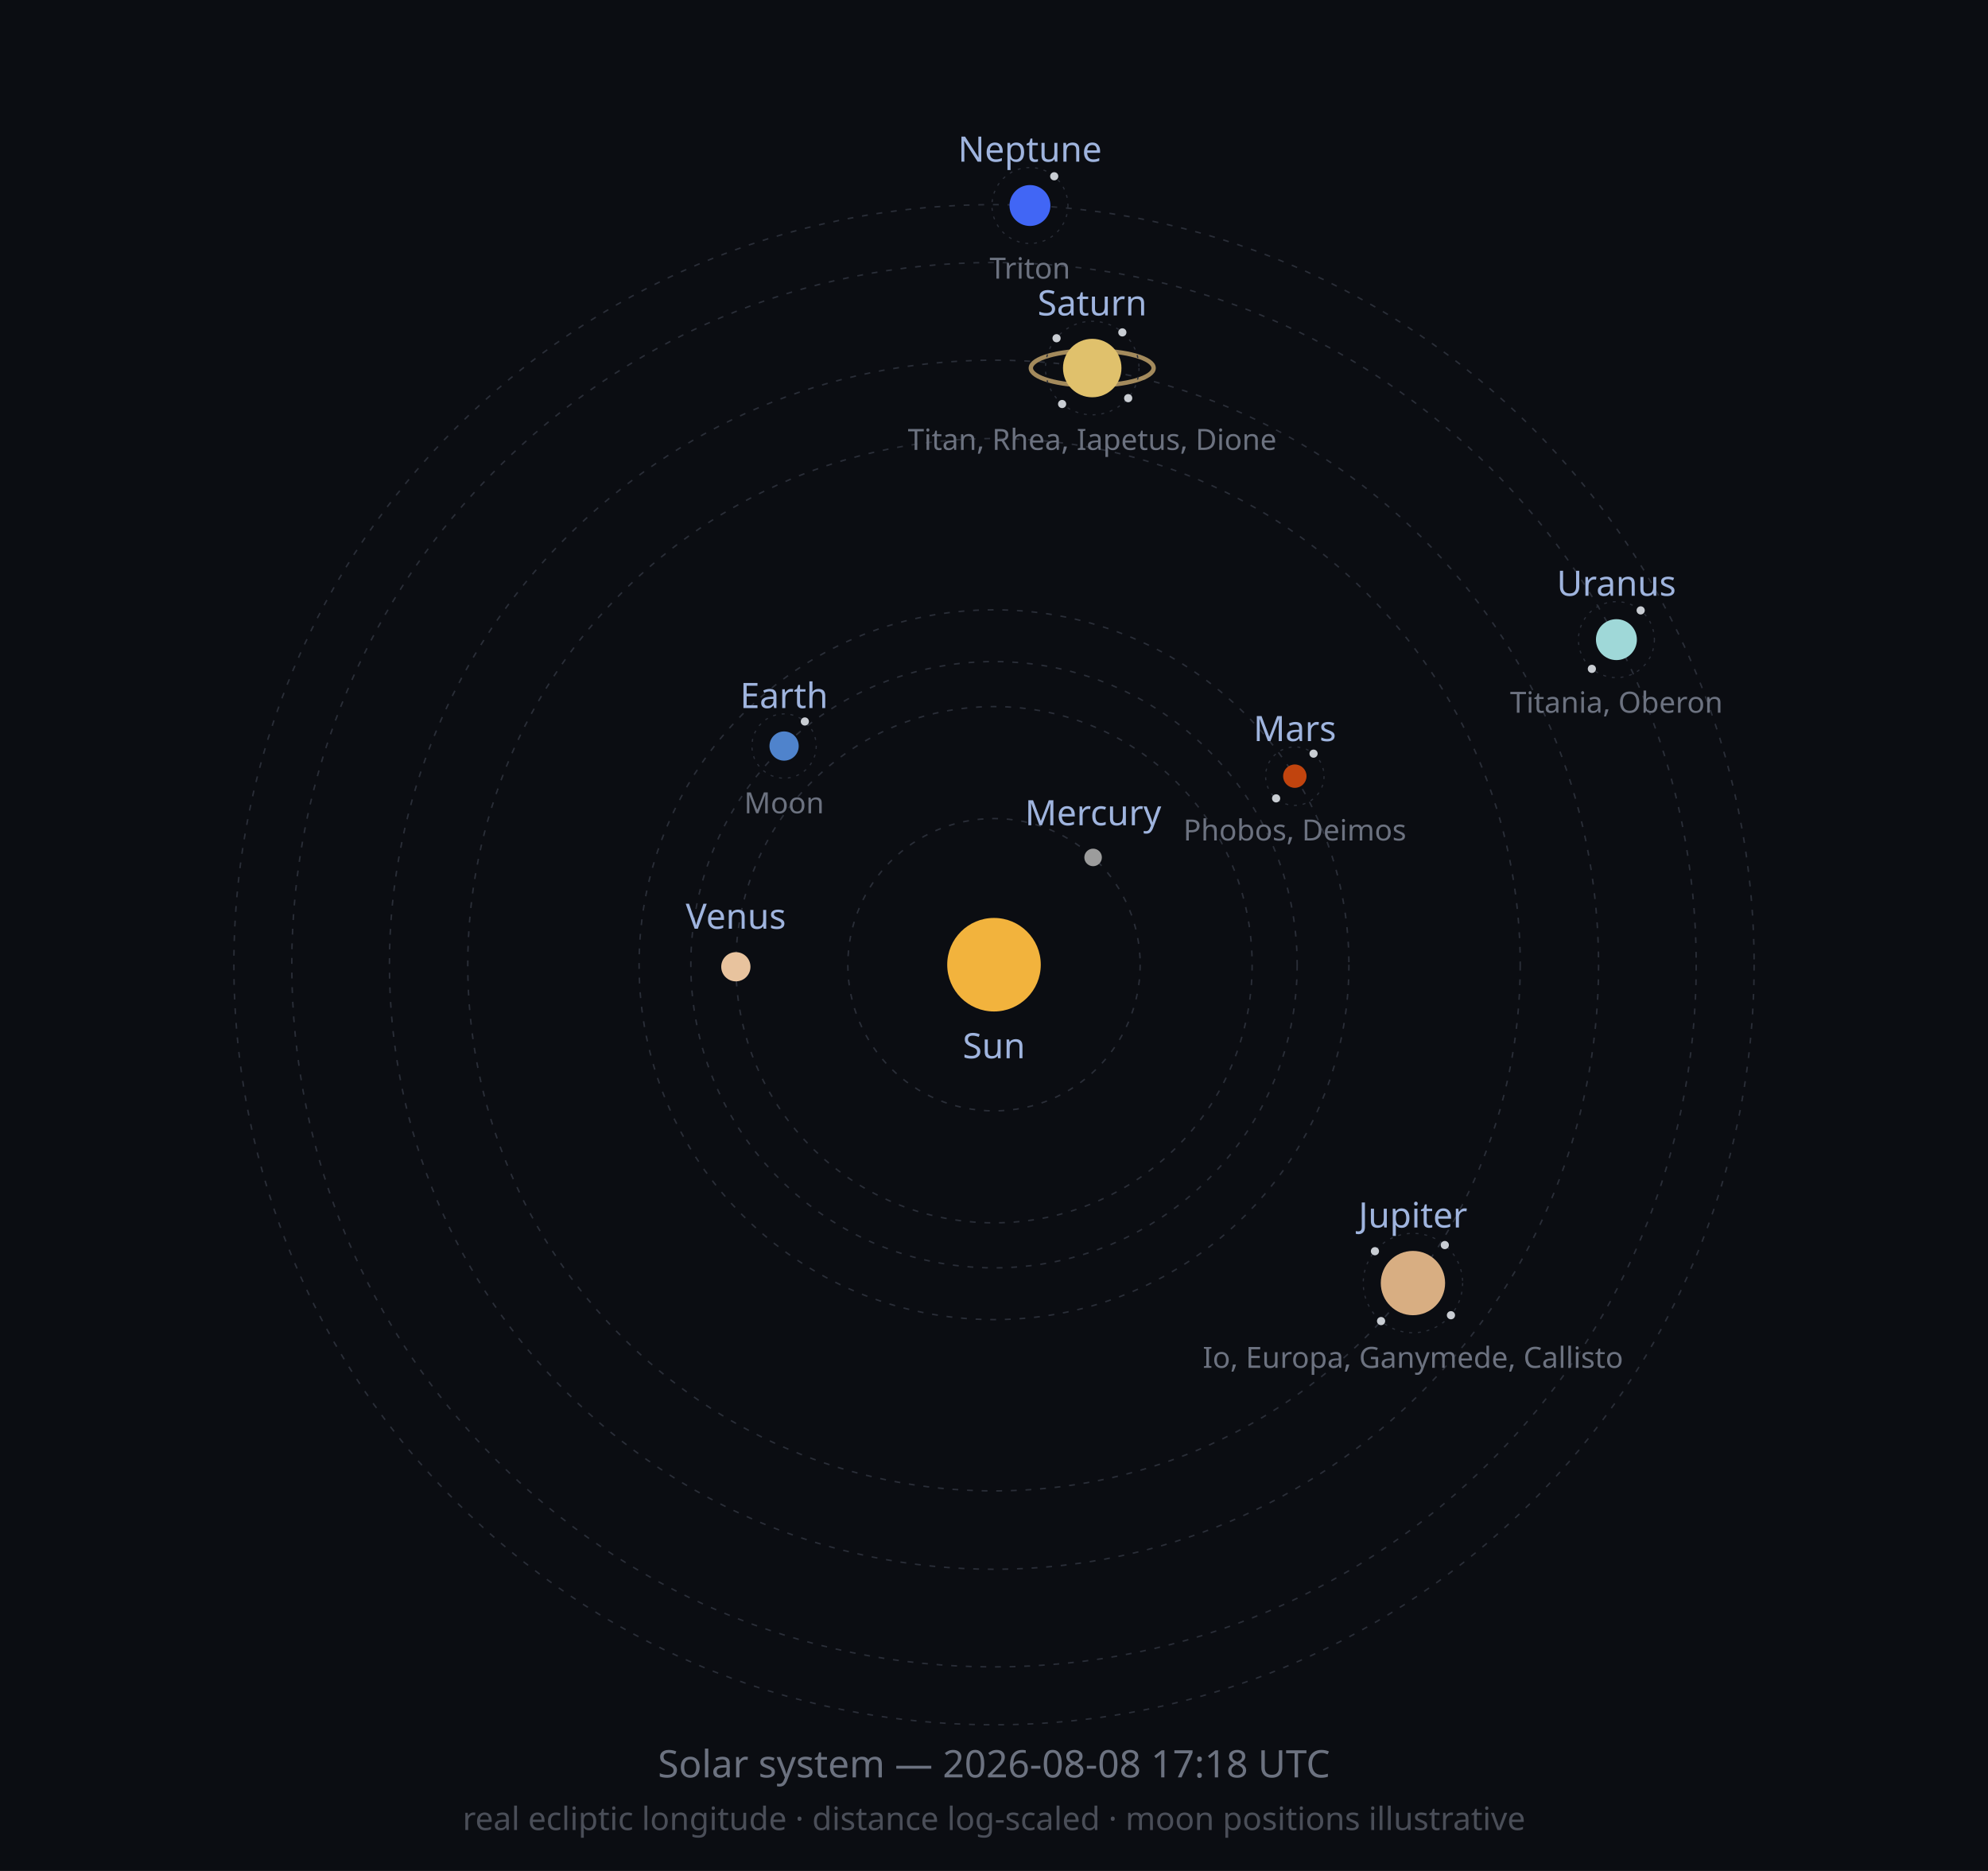
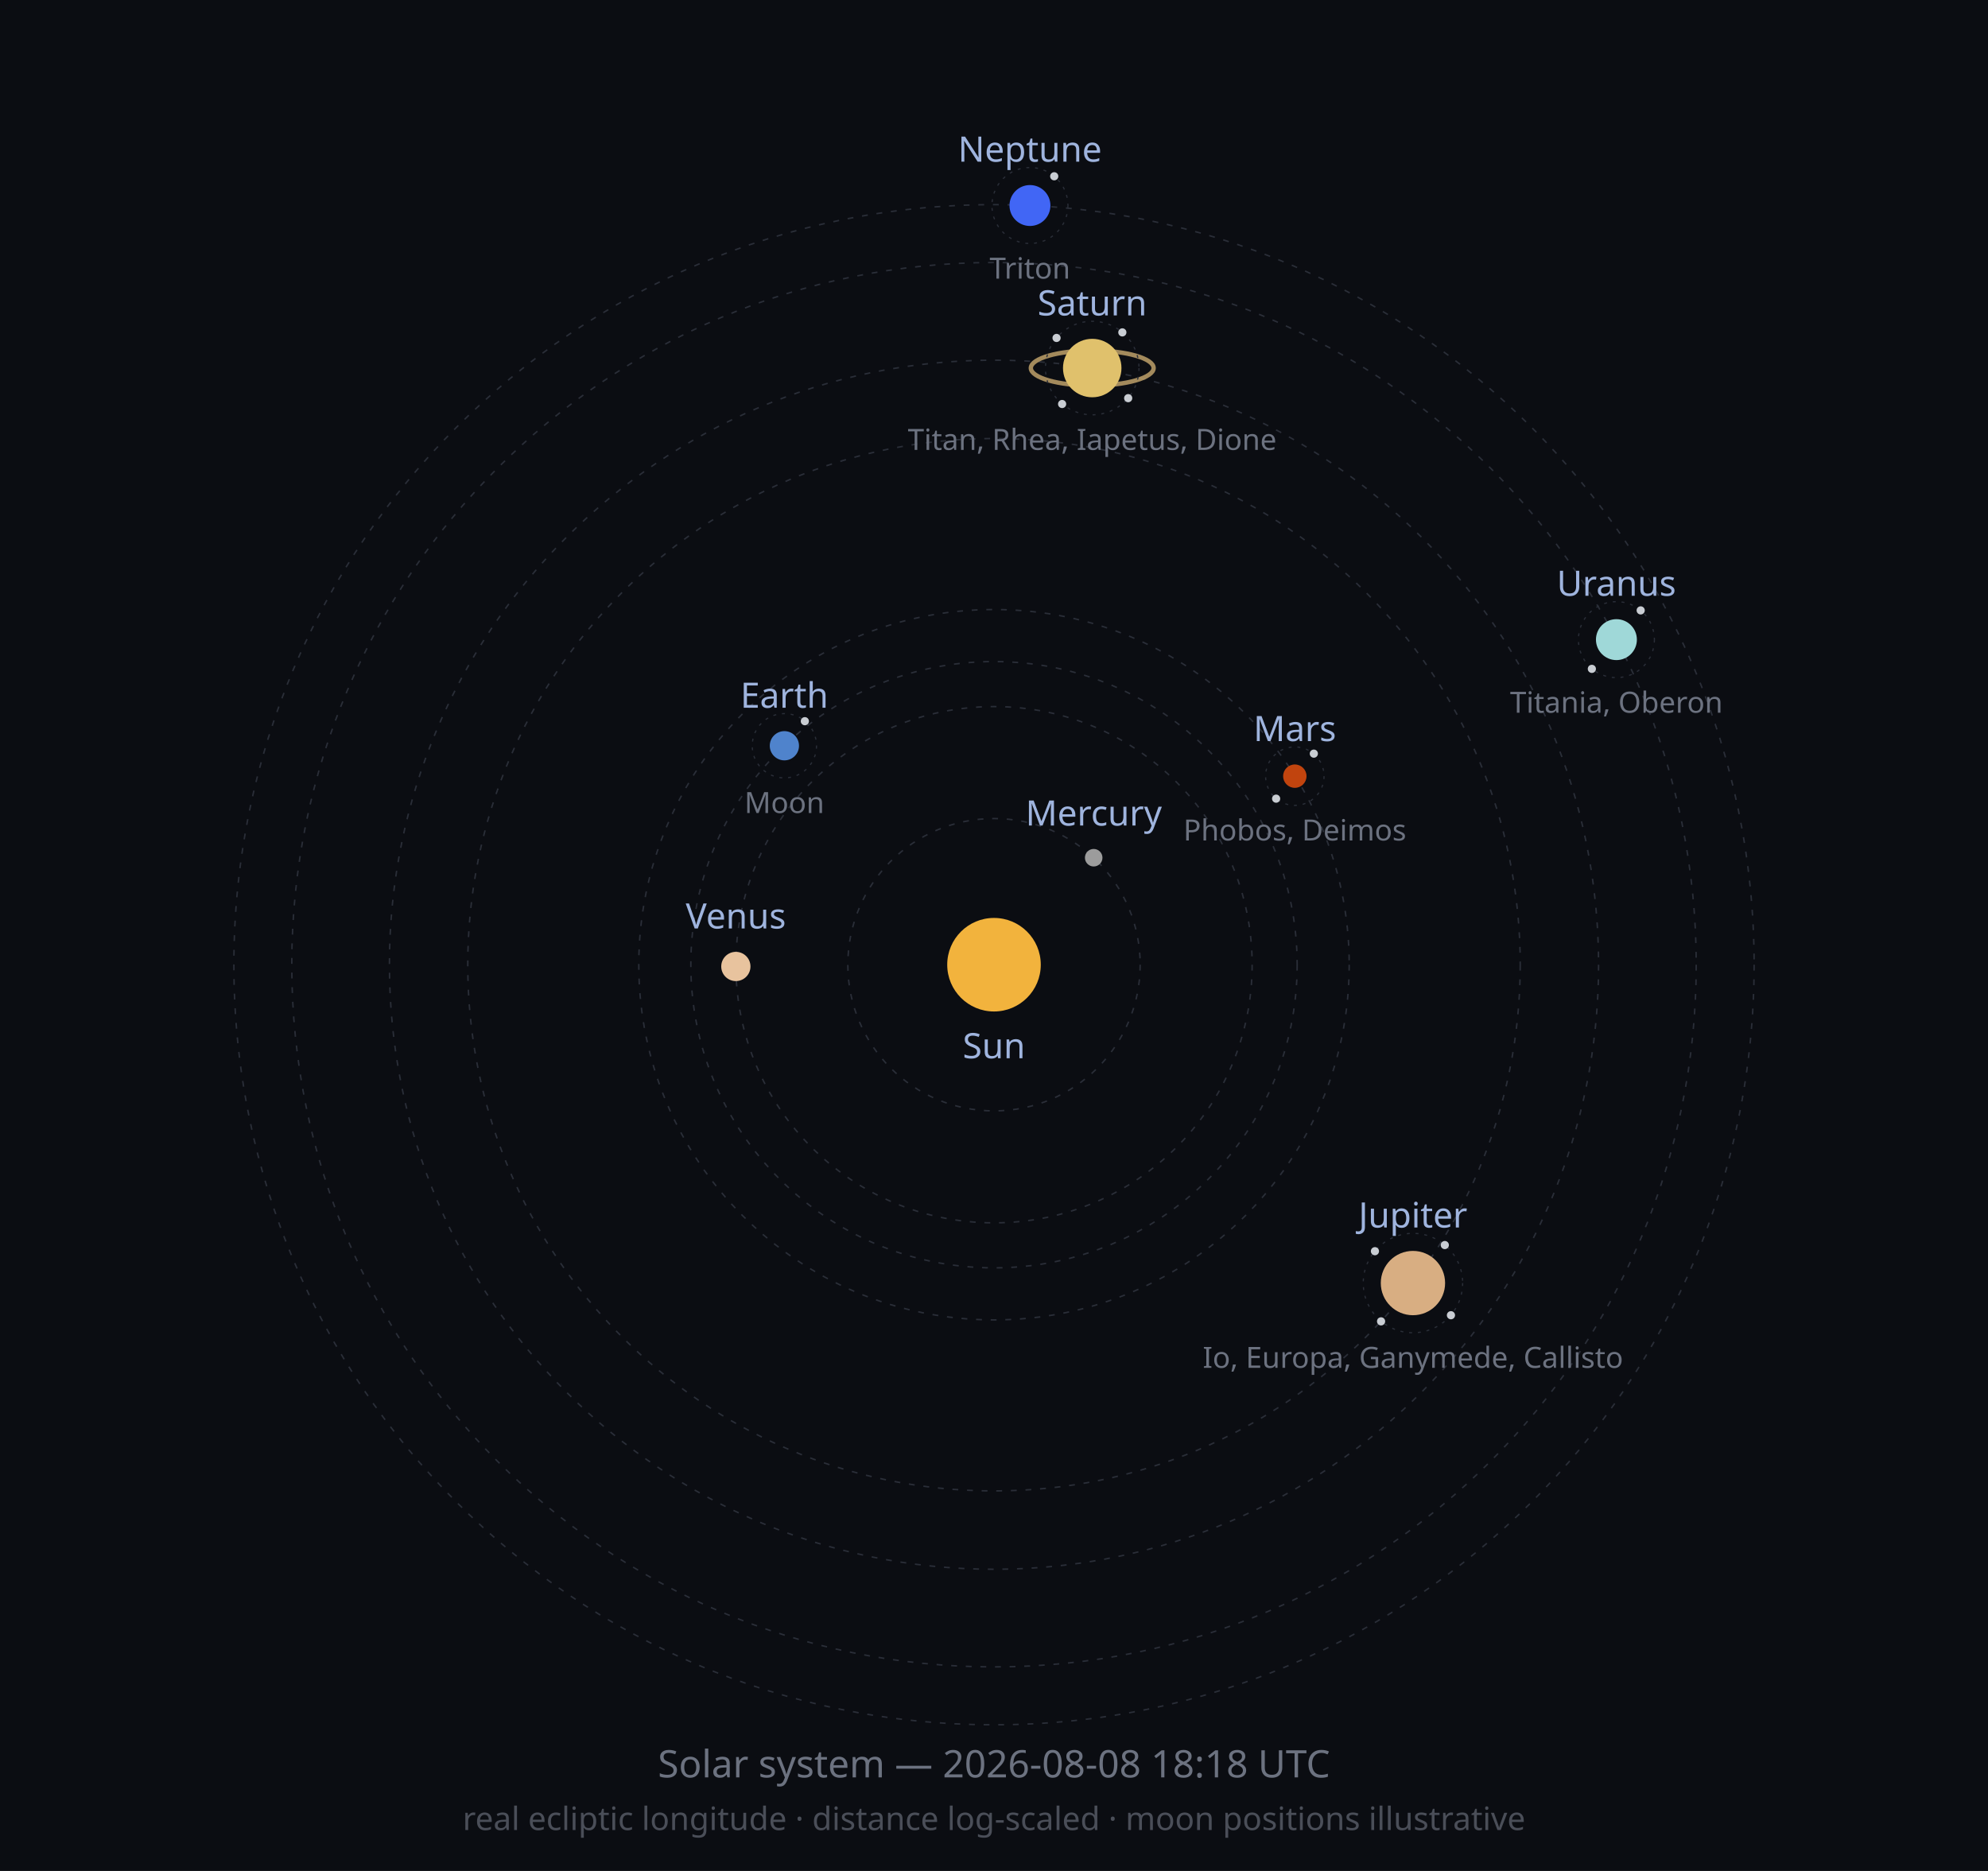
<svg xmlns="http://www.w3.org/2000/svg" width="680" height="640" viewBox="0 0 680 640" role="img">
  <defs>
    <marker id="arrow" viewBox="0 0 10 10" refX="8" refY="5" markerWidth="6" markerHeight="6" orient="auto-start-reverse">
      <path d="M2 1L8 5L2 9" fill="none" stroke="context-stroke" stroke-width="1.5" stroke-linecap="round" stroke-linejoin="round" />
    </marker>
  </defs>
  <style>
  .orbit { fill: none; stroke: #2A2E38; stroke-width: 0.5; stroke-dasharray: 2 3; }
  .moonorbit { fill: none; stroke: #2A2E38; stroke-width: 0.4; stroke-dasharray: 1 2; }
  .lbl { font-family: sans-serif; font-size: 12px; fill: #9FB4DE; }
  .moonlbl { font-family: sans-serif; font-size: 10px; fill: #6C7280; }
</style>
  <rect width="680" height="640" fill="#0B0D12" />
  <circle class="orbit" cx="340" cy="330" r="50.0" />
  <circle class="orbit" cx="340" cy="330" r="88.3" />
  <circle class="orbit" cx="340" cy="330" r="103.7" />
-   <circle class="orbit" cx="340" cy="330" r="121.4" />
+   <circle class="orbit" cx="340" cy="330" r="121.5" />
  <circle class="orbit" cx="340" cy="330" r="180.0" />
  <circle class="orbit" cx="340" cy="330" r="206.8" />
  <circle class="orbit" cx="340" cy="330" r="240.2" />
  <circle class="orbit" cx="340" cy="330" r="260.0" />
  <circle cx="340" cy="330" r="16" fill="#F2B33D" />
  <text class="lbl" x="340" y="362" text-anchor="middle">Sun</text>
-   <circle cx="373.9" cy="293.3" r="3" fill="#9C9C9C" />
-   <text class="lbl" x="373.9" y="282.3" text-anchor="middle">Mercury</text>
-   <circle cx="251.7" cy="330.7" r="5" fill="#E8C39E" />
-   <text class="lbl" x="251.7" y="317.7" text-anchor="middle">Venus</text>
-   <circle cx="268.2" cy="255.2" r="5" fill="#4F83CC" />
-   <circle class="moonorbit" cx="268.2" cy="255.2" r="11" />
-   <circle cx="275.3" cy="246.8" r="1.4" fill="#C9CDD3" />
-   <text class="moonlbl" x="268.2" y="278.2" text-anchor="middle">Moon</text>
-   <text class="lbl" x="268.2" y="242.2" text-anchor="middle">Earth</text>
+   <circle cx="374.1" cy="293.4" r="3" fill="#9C9C9C" />
+   <text class="lbl" x="374.1" y="282.4" text-anchor="middle">Mercury</text>
+   <circle cx="251.7" cy="330.6" r="5" fill="#E8C39E" />
+   <text class="lbl" x="251.7" y="317.6" text-anchor="middle">Venus</text>
+   <circle cx="268.3" cy="255.1" r="5" fill="#4F83CC" />
+   <circle class="moonorbit" cx="268.3" cy="255.1" r="11" />
+   <circle cx="275.3" cy="246.7" r="1.4" fill="#C9CDD3" />
+   <text class="moonlbl" x="268.3" y="278.1" text-anchor="middle">Moon</text>
+   <text class="lbl" x="268.3" y="242.1" text-anchor="middle">Earth</text>
  <circle cx="442.9" cy="265.5" r="4" fill="#C1440E" />
  <circle class="moonorbit" cx="442.9" cy="265.5" r="10" />
-   <circle cx="449.3" cy="257.8" r="1.4" fill="#C9CDD3" />
-   <circle cx="436.5" cy="273.1" r="1.4" fill="#C9CDD3" />
+   <circle cx="449.4" cy="257.8" r="1.4" fill="#C9CDD3" />
+   <circle cx="436.5" cy="273.2" r="1.4" fill="#C9CDD3" />
  <text class="moonlbl" x="442.9" y="287.5" text-anchor="middle">Phobos, Deimos</text>
  <text class="lbl" x="442.9" y="253.5" text-anchor="middle">Mars</text>
  <circle cx="483.3" cy="438.9" r="11" fill="#D8AE82" />
  <circle class="moonorbit" cx="483.3" cy="438.9" r="17" />
  <circle cx="494.2" cy="425.9" r="1.4" fill="#C9CDD3" />
  <circle cx="496.3" cy="449.9" r="1.4" fill="#C9CDD3" />
-   <circle cx="472.4" cy="451.9" r="1.4" fill="#C9CDD3" />
+   <circle cx="472.4" cy="452.0" r="1.4" fill="#C9CDD3" />
  <circle cx="470.3" cy="428.0" r="1.4" fill="#C9CDD3" />
  <text class="moonlbl" x="483.3" y="467.9" text-anchor="middle">Io, Europa, Ganymede, Callisto</text>
  <text class="lbl" x="483.3" y="419.9" text-anchor="middle">Jupiter</text>
  <ellipse cx="373.6" cy="125.9" rx="21.0" ry="6.0" fill="none" stroke="#C9A96E" stroke-width="1.5" opacity="0.8" />
  <circle cx="373.6" cy="125.9" r="10" fill="#E0C16C" />
  <circle class="moonorbit" cx="373.6" cy="125.9" r="16" />
  <circle cx="383.9" cy="113.7" r="1.4" fill="#C9CDD3" />
  <circle cx="385.9" cy="136.2" r="1.4" fill="#C9CDD3" />
  <circle cx="363.3" cy="138.2" r="1.4" fill="#C9CDD3" />
-   <circle cx="361.4" cy="115.7" r="1.4" fill="#C9CDD3" />
+   <circle cx="361.4" cy="115.6" r="1.4" fill="#C9CDD3" />
  <text class="moonlbl" x="373.6" y="153.9" text-anchor="middle">Titan, Rhea, Iapetus, Dione</text>
  <text class="lbl" x="373.6" y="107.9" text-anchor="middle">Saturn</text>
  <circle cx="552.9" cy="218.8" r="7" fill="#9FD8D8" />
  <circle class="moonorbit" cx="552.9" cy="218.8" r="13" />
  <circle cx="561.2" cy="208.8" r="1.4" fill="#C9CDD3" />
  <circle cx="544.5" cy="228.8" r="1.4" fill="#C9CDD3" />
  <text class="moonlbl" x="552.9" y="243.8" text-anchor="middle">Titania, Oberon</text>
  <text class="lbl" x="552.9" y="203.8" text-anchor="middle">Uranus</text>
  <circle cx="352.3" cy="70.3" r="7" fill="#4166F5" />
  <circle class="moonorbit" cx="352.3" cy="70.3" r="13" />
  <circle cx="360.6" cy="60.3" r="1.4" fill="#C9CDD3" />
  <text class="moonlbl" x="352.3" y="95.3" text-anchor="middle">Triton</text>
  <text class="lbl" x="352.3" y="55.3" text-anchor="middle">Neptune</text>
-   <text x="340" y="608" font-size="13" fill="#6C7280" text-anchor="middle" font-family="sans-serif">Solar system — 2026-08-08 17:18 UTC</text>
+   <text x="340" y="608" font-size="13" fill="#6C7280" text-anchor="middle" font-family="sans-serif">Solar system — 2026-08-08 18:18 UTC</text>
  <text x="340" y="626" font-size="11" fill="#4A4E58" text-anchor="middle" font-family="sans-serif">real ecliptic longitude · distance log-scaled · moon positions illustrative</text>
</svg>
